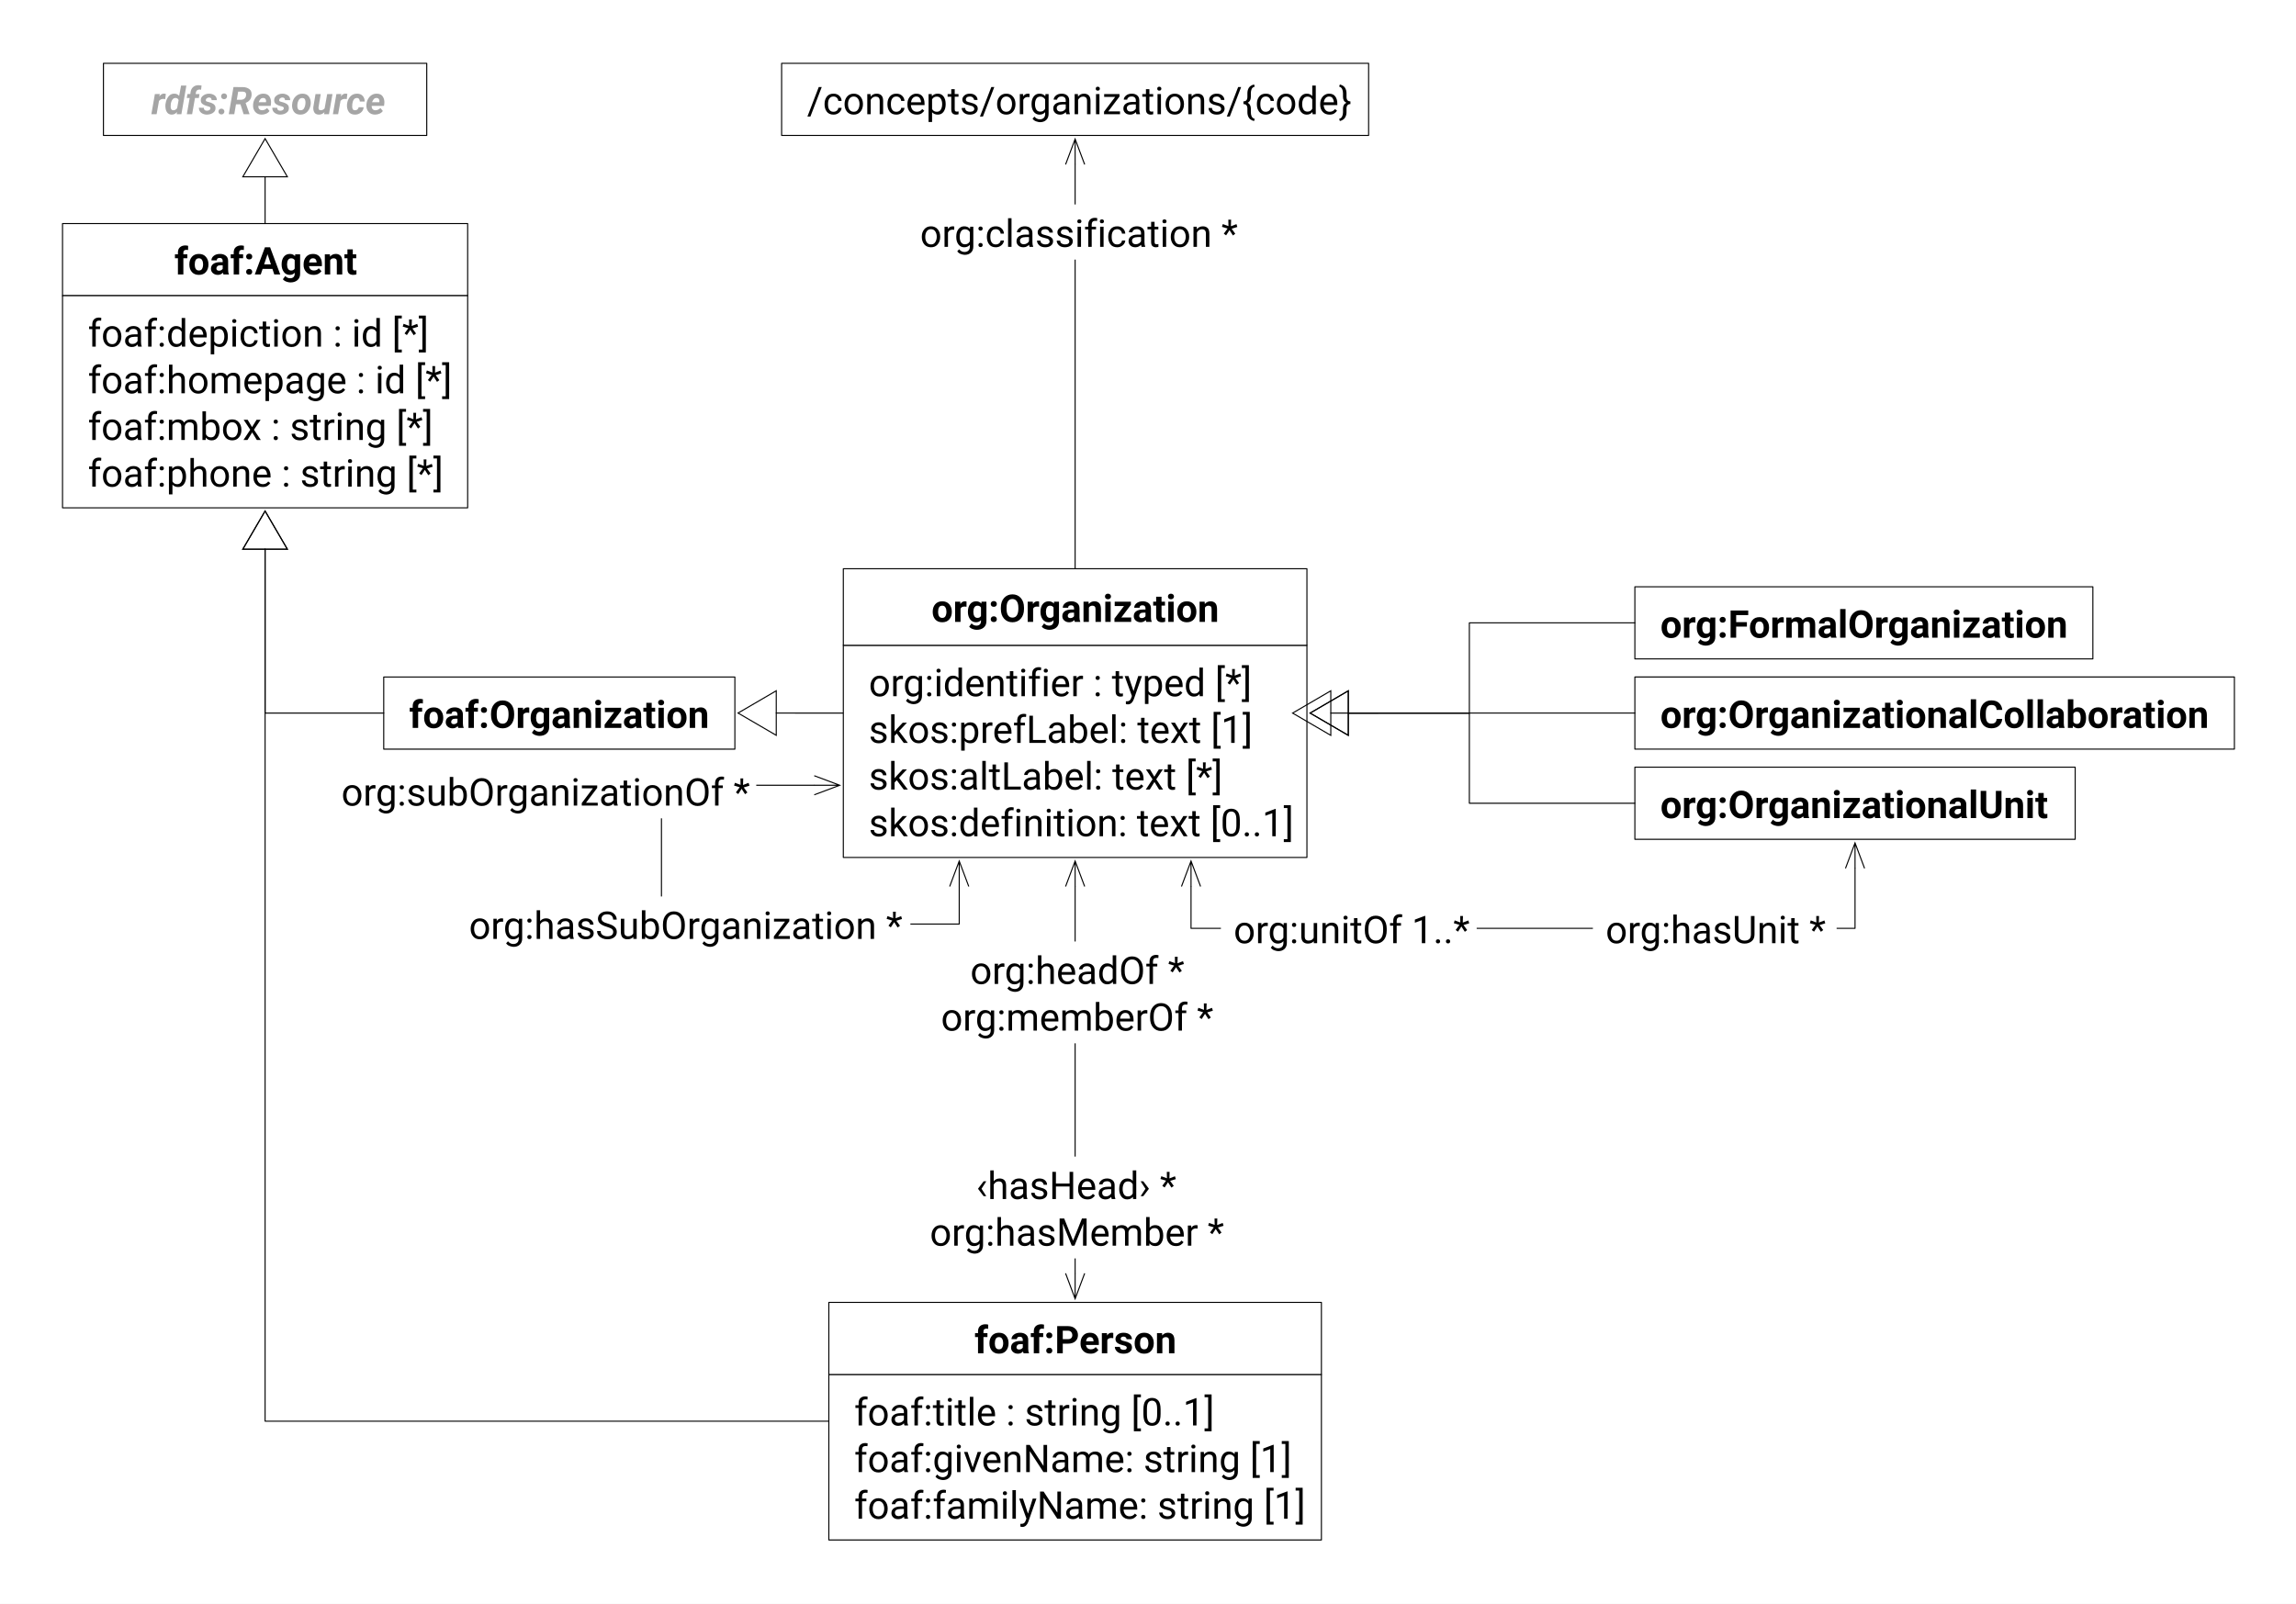
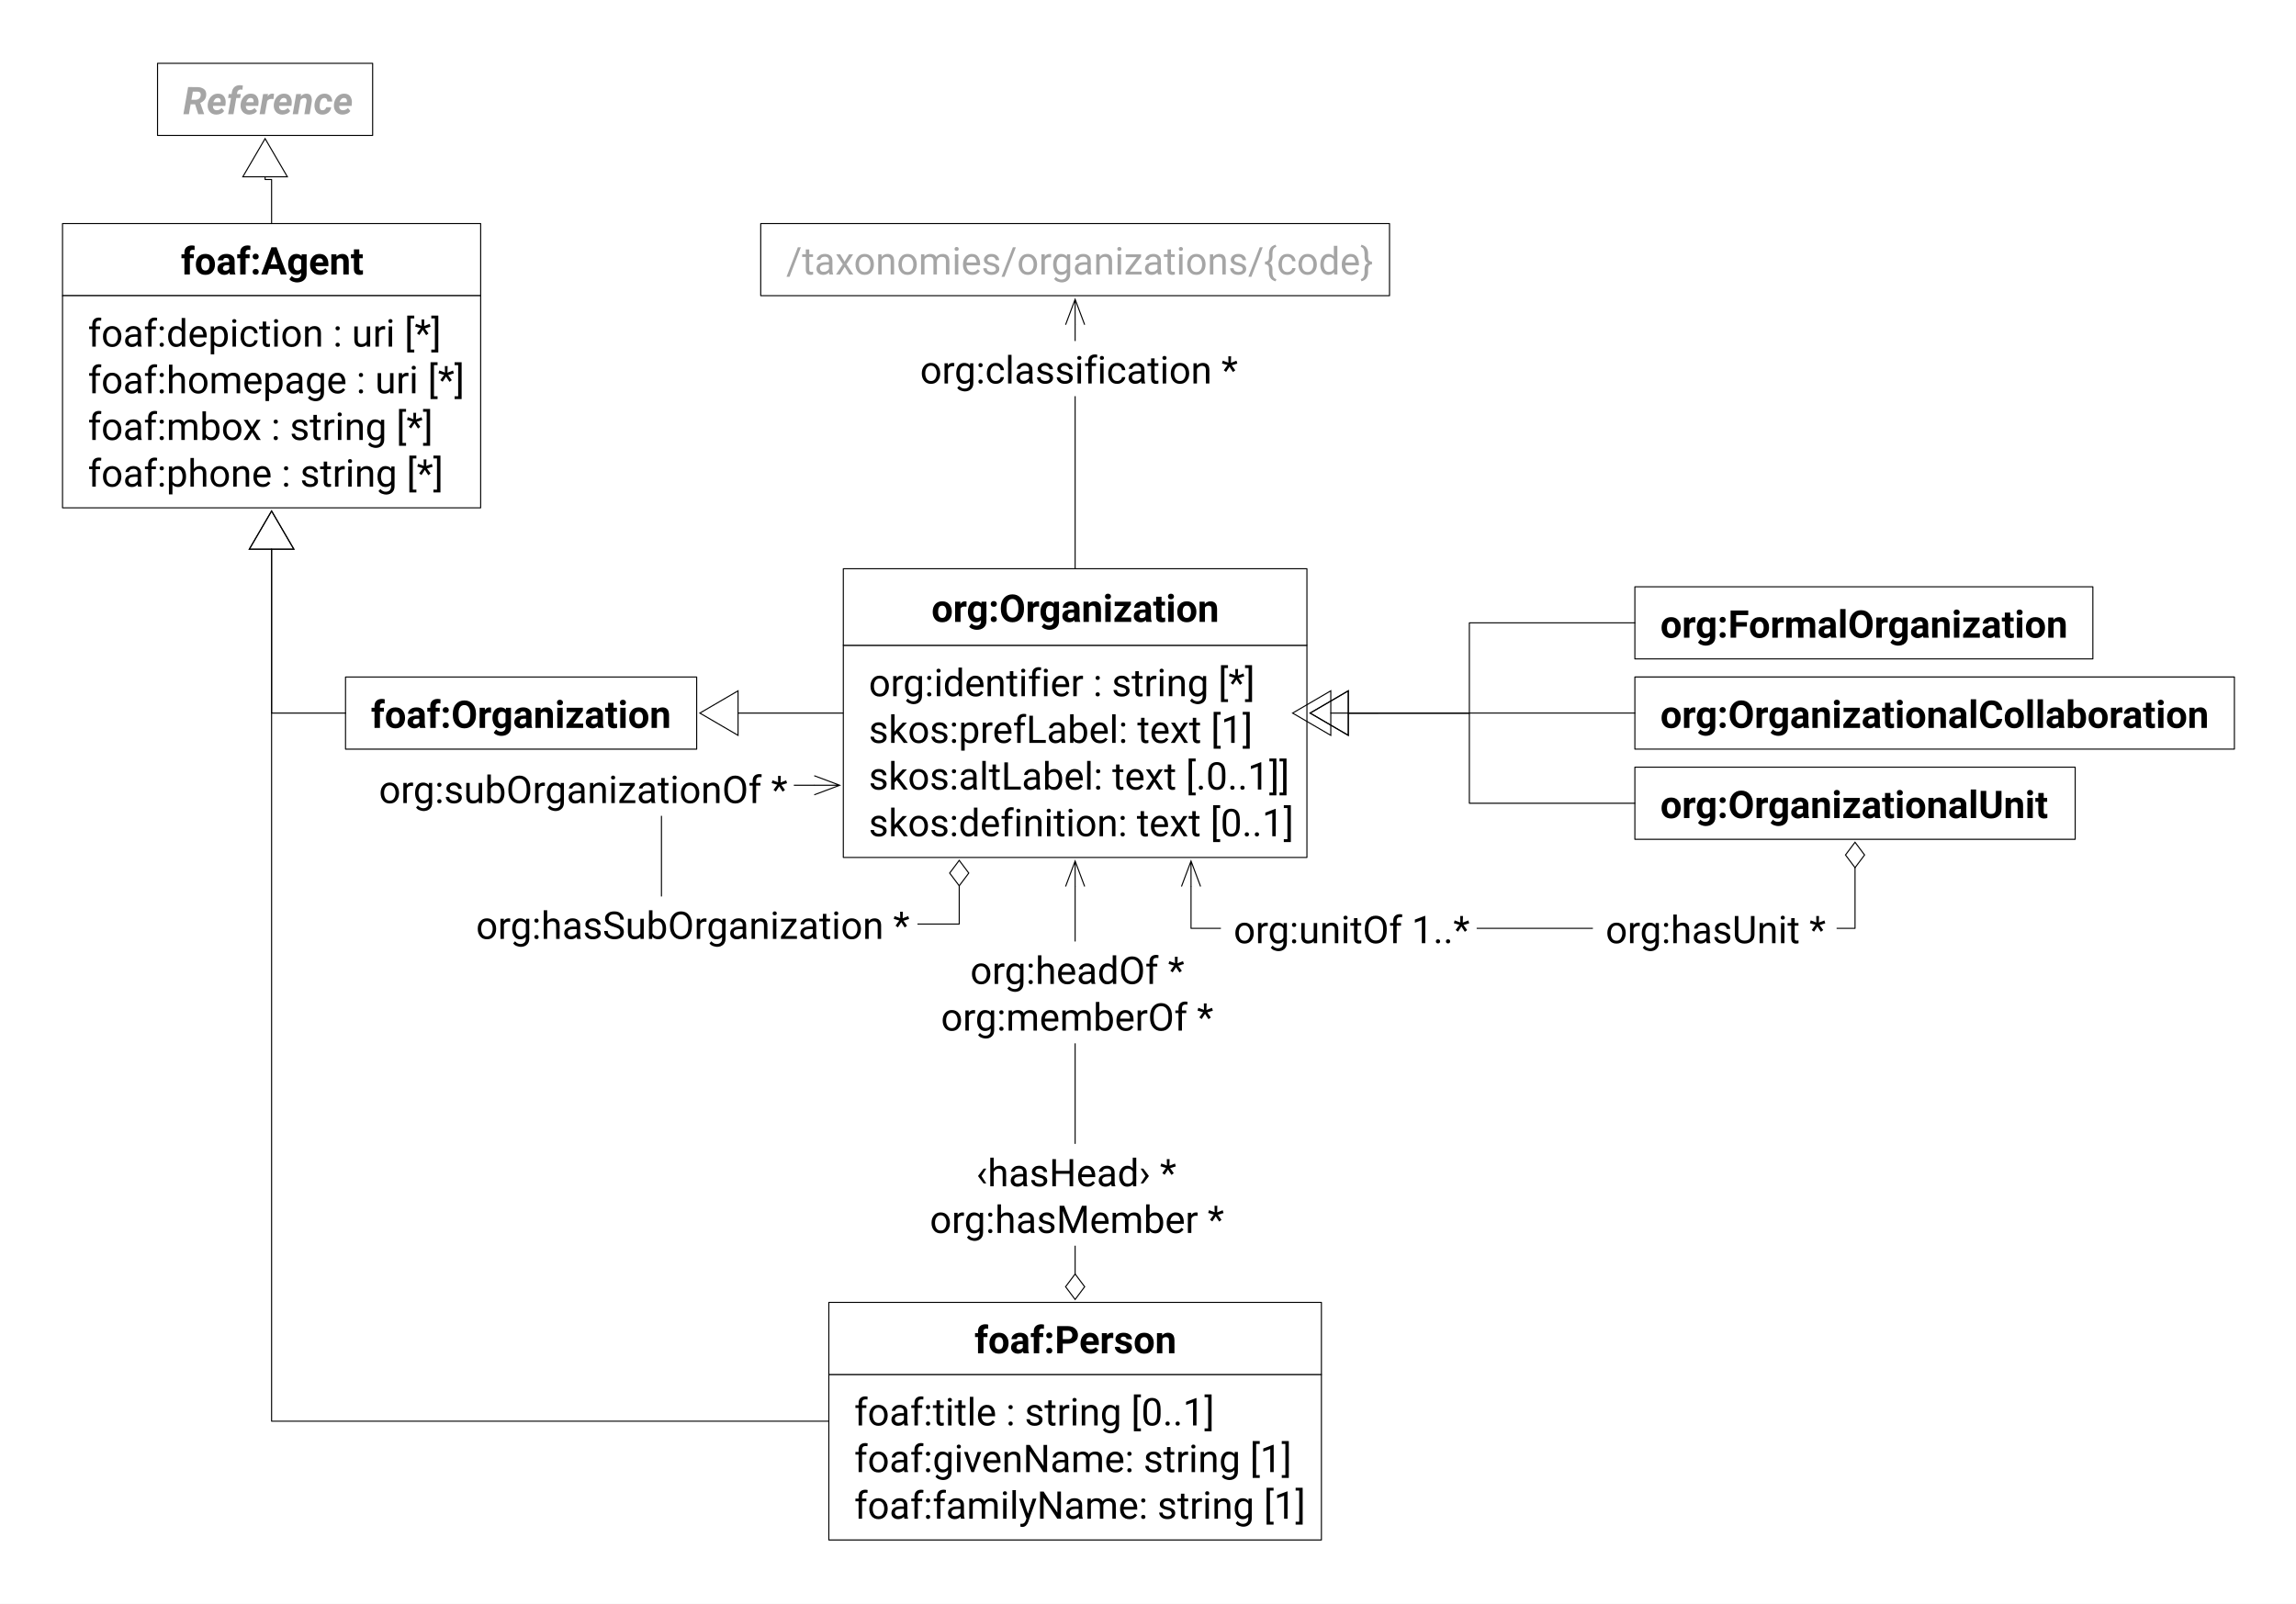
<svg xmlns="http://www.w3.org/2000/svg" xmlns:xlink="http://www.w3.org/1999/xlink" version="1.1" viewBox="1171 -32 541 378" width="541" height="378">
  <defs>
    <marker orient="auto" overflow="visible" markerUnits="strokeWidth" id="StickArrow_Marker" stroke-linejoin="miter" stroke-miterlimit="10" viewBox="-1 -10 26 20" markerWidth="26" markerHeight="20" color="black">
      <g>
        <path d="M 24 0 L 0 0 M 0 -9 L 24 0 L 0 9" fill="none" stroke="currentColor" stroke-width="1" />
      </g>
    </marker>
-     <marker orient="auto" overflow="visible" markerUnits="strokeWidth" id="StickArrow_Marker_2" stroke-linejoin="miter" stroke-miterlimit="10" viewBox="-25 -10 26 20" markerWidth="26" markerHeight="20" color="black">
+     <marker orient="auto" overflow="visible" markerUnits="strokeWidth" id="Diamond_Marker" stroke-linejoin="miter" stroke-miterlimit="10" viewBox="-25 -10 26 20" markerWidth="26" markerHeight="20" color="black">
      <g>
-         <path d="M -24 0 L 0 0 M 0 9 L -24 0 L 0 -9" fill="none" stroke="currentColor" stroke-width="1" />
+         <path d="M -24 0 L -12 9 L 0 0 L -12 -9 Z" fill="none" stroke="currentColor" stroke-width="1" />
      </g>
    </marker>
    <marker orient="auto" overflow="visible" markerUnits="strokeWidth" id="UMLInheritance_Marker" stroke-linejoin="miter" stroke-miterlimit="10" viewBox="-1 -22 38 44" markerWidth="38" markerHeight="44" color="black">
      <g>
        <path d="M 36 0 L 0 -21 L 0 21 Z" fill="none" stroke="currentColor" stroke-width="1" />
      </g>
    </marker>
  </defs>
-   <g id="agents" stroke-dasharray="none" fill="none" stroke="none" fill-opacity="1" stroke-opacity="1">
+   <g id="agents" stroke-dasharray="none" fill="none" fill-opacity="1" stroke="none" stroke-opacity="1">
    <rect fill="white" x="1171" y="-32" width="541" height="378" />
    <g id="agents_Layer_1">
      <g id="Group_67">
        <g id="Graphic_68">
          <a xlink:href="https://www.w3.org/TR/vocab-org/#class-organizationalunit">
            <rect x="1556.22" y="148.819" width="103.749" height="17" fill="white" />
            <rect x="1556.22" y="148.819" width="103.749" height="17" stroke="black" stroke-linecap="round" stroke-linejoin="round" stroke-width=".25" />
            <text transform="translate(1562.22 151.8189)" fill="black">
-               <tspan font-family="Roboto" font-weight="bold" font-size="9" fill="black" x="0" y="9">
-                 org:OrganizationalUnit
-               </tspan>
+               <tspan font-family="Roboto" font-weight="bold" font-size="9" fill="black" x="0" y="9" xml:space="preserve">org:OrganizationalUnit</tspan>
            </text>
          </a>
        </g>
      </g>
      <g id="Group_61">
        <g id="Graphic_62">
          <a xlink:href="https://www.w3.org/TR/vocab-org/#class-formalorganization">
            <rect x="1556.22" y="106.299" width="107.915" height="17" fill="white" />
            <rect x="1556.22" y="106.299" width="107.915" height="17" stroke="black" stroke-linecap="round" stroke-linejoin="round" stroke-width=".25" />
            <text transform="translate(1562.22 109.2992)" fill="black">
-               <tspan font-family="Roboto" font-weight="bold" font-size="9" fill="black" x="0" y="9">
-                 org:FormalOrganization
-               </tspan>
+               <tspan font-family="Roboto" font-weight="bold" font-size="9" fill="black" x="0" y="9" xml:space="preserve">org:FormalOrganization</tspan>
            </text>
          </a>
        </g>
      </g>
      <g id="Line_60">
-         <path d="M 1608.095 172.669 L 1608.095 186.805 L 1451.638 186.805 L 1451.638 176.941" marker-end="url(#StickArrow_Marker)" marker-start="url(#StickArrow_Marker_2)" stroke="black" stroke-linecap="round" stroke-linejoin="round" stroke-width=".25" />
+         <path d="M 1608.095 172.506 L 1608.095 186.805 L 1451.638 186.805 L 1451.638 176.941" marker-end="url(#StickArrow_Marker)" marker-start="url(#Diamond_Marker)" stroke="black" stroke-linecap="round" stroke-linejoin="round" stroke-width=".25" />
      </g>
      <g id="Graphic_59">
        <rect x="1458.678" y="180.305" width="60.268" height="13" fill="white" />
        <text transform="translate(1461.678 181.3047)" fill="black">
-           <tspan font-family="Roboto" font-size="9" fill="black" x="0" y="9">org:unitOf 1..*</tspan>
+           <tspan font-family="Roboto" font-size="9" fill="black" x="0" y="9" xml:space="preserve">org:unitOf 1..*</tspan>
        </text>
      </g>
      <g id="Graphic_58">
        <rect x="1546.328" y="180.305" width="57.429" height="13" fill="white" />
        <text transform="translate(1549.328 181.3047)" fill="black">
-           <tspan font-family="Roboto" font-size="9" fill="black" x="0" y="9">org:hasUnit *</tspan>
+           <tspan font-family="Roboto" font-size="9" fill="black" x="0" y="9" xml:space="preserve">org:hasUnit *</tspan>
        </text>
      </g>
      <g id="Group_55">
        <g id="Graphic_57">
          <rect x="1366.297" y="291.961" width="116.062" height="39" fill="white" />
          <rect x="1366.297" y="291.961" width="116.062" height="39" stroke="black" stroke-linecap="round" stroke-linejoin="round" stroke-width=".25" />
          <text transform="translate(1372.297 294.9606)" fill="black">
-             <tspan font-family="Roboto" font-size="9" fill="black" x="0" y="9">foaf:title : string [0..1]</tspan>
-             <tspan font-family="Roboto" font-size="9" fill="black" x="0" y="20">foaf:givenName: string [1]</tspan>
-             <tspan font-family="Roboto" font-size="9" fill="black" x="0" y="31">foaf:familyName: string [1]</tspan>
+             <tspan font-family="Roboto" font-size="9" fill="black" x="0" y="9" xml:space="preserve">foaf:title : string [0..1]</tspan>
+             <tspan font-family="Roboto" font-size="9" fill="black" x="0" y="20" xml:space="preserve">foaf:givenName: string [1]</tspan>
+             <tspan font-family="Roboto" font-size="9" fill="black" x="0" y="31" xml:space="preserve">foaf:familyName: string [1]</tspan>
          </text>
        </g>
        <g id="Graphic_56">
          <a xlink:href="http://xmlns.com/foaf/spec/#term_Person">
            <rect x="1366.297" y="274.961" width="116.062" height="17" fill="white" />
            <rect x="1366.297" y="274.961" width="116.062" height="17" stroke="black" stroke-linecap="round" stroke-linejoin="round" stroke-width=".25" />
            <text transform="translate(1400.62 277.9606)" fill="black">
-               <tspan font-family="Roboto" font-weight="bold" font-size="9" fill="black" x="0" y="9">foaf:Person</tspan>
-             </text>
-           </a>
-         </g>
-       </g>
-       <g id="Line_53">
-         <line x1="1424.328" y1="102.047" x2="1424.328" y2="6.771" marker-end="url(#StickArrow_Marker)" stroke="black" stroke-linecap="round" stroke-linejoin="round" stroke-width=".25" />
-       </g>
-       <g id="Graphic_52">
-         <rect x="1384.799" y="16.187" width="79.059" height="13" fill="white" />
-         <text transform="translate(1387.799 17.18675)" fill="black">
-           <tspan font-family="Roboto" font-size="9" fill="black" x="0" y="9">org:classification *</tspan>
-         </text>
+               <tspan font-family="Roboto" font-weight="bold" font-size="9" fill="black" x="0" y="9" xml:space="preserve">foaf:Person</tspan>
+             </text>
+           </a>
+         </g>
      </g>
      <g id="Group_49">
        <g id="Graphic_51">
          <a xlink:href="http://xmlns.com/foaf/0.1/#term_Agent">
-             <rect x="1185.732" y="20.693" width="95.461" height="17" fill="white" />
-             <rect x="1185.732" y="20.693" width="95.461" height="17" stroke="black" stroke-linecap="round" stroke-linejoin="round" stroke-width=".25" />
-             <text transform="translate(1212.097 23.69291)" fill="black">
-               <tspan font-family="Roboto" font-weight="bold" font-size="9" fill="black" x="0" y="9">foaf:Agent</tspan>
+             <rect x="1185.732" y="20.693" width="98.524" height="17" fill="white" />
+             <rect x="1185.732" y="20.693" width="98.524" height="17" stroke="black" stroke-linecap="round" stroke-linejoin="round" stroke-width=".25" />
+             <text transform="translate(1213.628 23.69291)" fill="black">
+               <tspan font-family="Roboto" font-weight="bold" font-size="9" fill="black" x="0" y="9" xml:space="preserve">foaf:Agent</tspan>
            </text>
          </a>
        </g>
        <g id="Graphic_50">
-           <rect x="1185.732" y="37.693" width="95.461" height="50" fill="white" />
-           <rect x="1185.732" y="37.693" width="95.461" height="50" stroke="black" stroke-linecap="round" stroke-linejoin="round" stroke-width=".25" />
+           <rect x="1185.732" y="37.693" width="98.524" height="50" fill="white" />
+           <rect x="1185.732" y="37.693" width="98.524" height="50" stroke="black" stroke-linecap="round" stroke-linejoin="round" stroke-width=".25" />
          <text transform="translate(1191.732 40.69291)" fill="black">
-             <tspan font-family="Roboto" font-size="9" fill="black" x="0" y="9">foaf:depiction : id [*]</tspan>
-             <tspan font-family="Roboto" font-size="9" fill="black" x="0" y="20">foaf:homepage : id [*]</tspan>
-             <tspan font-family="Roboto" font-size="9" fill="black" x="0" y="31">foaf:mbox : string [*]</tspan>
-             <tspan font-family="Roboto" font-size="9" fill="black" x="0" y="42">foaf:phone : string [*]</tspan>
+             <tspan font-family="Roboto" font-size="9" fill="black" x="0" y="9" xml:space="preserve">foaf:depiction : uri [*]</tspan>
+             <tspan font-family="Roboto" font-size="9" fill="black" x="0" y="20" xml:space="preserve">foaf:homepage : uri [*]</tspan>
+             <tspan font-family="Roboto" font-size="9" fill="black" x="0" y="31" xml:space="preserve">foaf:mbox : string [*]</tspan>
+             <tspan font-family="Roboto" font-size="9" fill="black" x="0" y="42" xml:space="preserve">foaf:phone : string [*]</tspan>
          </text>
        </g>
      </g>
      <g id="Line_48">
-         <path d="M 1369.709 136.069 L 1358.709 136.069 L 1355.156 136.059 L 1353.906 136.059" marker-end="url(#UMLInheritance_Marker)" stroke="black" stroke-linecap="round" stroke-linejoin="round" stroke-width=".25" />
+         <line x1="1369.709" y1="136.069" x2="1344.906" y2="136.069" marker-end="url(#UMLInheritance_Marker)" stroke="black" stroke-linecap="round" stroke-linejoin="round" stroke-width=".25" />
      </g>
      <g id="Group_45">
        <g id="Graphic_47">
          <rect x="1369.709" y="120.091" width="109.238" height="50" fill="white" />
          <rect x="1369.709" y="120.091" width="109.238" height="50" stroke="black" stroke-linecap="round" stroke-linejoin="round" stroke-width=".25" />
          <text transform="translate(1375.709 123.091)" fill="black">
-             <tspan font-family="Roboto" font-size="9" fill="black" x="0" y="9">org:identifier : typed [*]</tspan>
-             <tspan font-family="Roboto" font-size="9" fill="black" x="0" y="20">skos:prefLabel: text [1]</tspan>
-             <tspan font-family="Roboto" font-size="9" fill="black" x="0" y="31">skos:altLabel: text [*]</tspan>
-             <tspan font-family="Roboto" font-size="9" fill="black" x="0" y="42">skos:definition: text [0..1]</tspan>
+             <tspan font-family="Roboto" font-size="9" fill="black" x="0" y="9" xml:space="preserve">org:identifier : string [*]</tspan>
+             <tspan font-family="Roboto" font-size="9" fill="black" x="0" y="20" xml:space="preserve">skos:prefLabel: text [1]</tspan>
+             <tspan font-family="Roboto" font-size="9" fill="black" x="0" y="31" xml:space="preserve">skos:altLabel: text [.0..1]]</tspan>
+             <tspan font-family="Roboto" font-size="9" fill="black" x="0" y="42" xml:space="preserve">skos:definition: text [0..1]</tspan>
          </text>
        </g>
        <g id="Graphic_46">
          <a xlink:href="https://www.w3.org/TR/vocab-org/#org:Organization">
            <rect x="1369.709" y="102.047" width="109.238" height="18.044" fill="white" />
            <rect x="1369.709" y="102.047" width="109.238" height="18.044" stroke="black" stroke-linecap="round" stroke-linejoin="round" stroke-width=".25" />
            <text transform="translate(1390.477 105.5691)" fill="black">
-               <tspan font-family="Roboto" font-weight="bold" font-size="9" fill="black" x="0" y="9">org:Organization
-               </tspan>
+               <tspan font-family="Roboto" font-weight="bold" font-size="9" fill="black" x="0" y="9" xml:space="preserve">org:Organization</tspan>
            </text>
          </a>
        </g>
      </g>
      <g id="Line_44">
        <path d="M 1556.22 114.799 L 1517.22 114.799 L 1517.22 136.069 L 1494.697 136.069 L 1484.572 136.069" marker-end="url(#UMLInheritance_Marker)" stroke="black" stroke-linecap="round" stroke-linejoin="round" stroke-width=".25" />
      </g>
      <g id="Line_43">
        <path d="M 1556.22 157.319 L 1517.22 157.319 L 1517.22 136.069 L 1488.697 136.069" marker-end="url(#UMLInheritance_Marker)" stroke="black" stroke-linecap="round" stroke-linejoin="round" stroke-width=".25" />
      </g>
      <g id="Line_42">
-         <line x1="1424.328" y1="268.111" x2="1424.328" y2="176.941" marker-end="url(#StickArrow_Marker)" marker-start="url(#StickArrow_Marker_2)" stroke="black" stroke-linecap="round" stroke-linejoin="round" stroke-width=".25" />
+         <line x1="1424.328" y1="268.273" x2="1424.328" y2="176.941" marker-end="url(#StickArrow_Marker)" marker-start="url(#Diamond_Marker)" stroke="black" stroke-linecap="round" stroke-linejoin="round" stroke-width=".25" />
      </g>
      <g id="Graphic_41">
        <rect x="1389.714" y="189.904" width="69.229" height="24" fill="white" />
        <text transform="translate(1392.714 190.9035)" fill="black">
-           <tspan font-family="Roboto" font-size="9" fill="black" x="6.902" y="9">org:headOf *</tspan>
-           <tspan font-family="Roboto" font-size="9" fill="black" x="0" y="20">org:memberOf *</tspan>
+           <tspan font-family="Roboto" font-size="9" fill="black" x="6.902" y="9" xml:space="preserve">org:headOf *</tspan>
+           <tspan font-family="Roboto" font-size="9" fill="black" x="0" y="20" xml:space="preserve">org:memberOf *</tspan>
        </text>
      </g>
      <g id="Graphic_40">
-         <rect x="1387.093" y="240.599" width="74.471" height="24" fill="white" />
-         <text transform="translate(1390.093 241.5994)" fill="black">
-           <tspan font-family="Roboto" font-size="9" fill="black" x="10.916" y="9">‹hasHead› *</tspan>
-           <tspan font-family="Roboto" font-size="9" fill="black" x="0" y="20">org:hasMember *</tspan>
+         <rect x="1387.093" y="237.602" width="74.471" height="24" fill="white" />
+         <text transform="translate(1390.093 238.6025)" fill="black">
+           <tspan font-family="Roboto" font-size="9" fill="black" x="10.916" y="9" xml:space="preserve">‹hasHead› *</tspan>
+           <tspan font-family="Roboto" font-size="9" fill="black" x="0" y="20" xml:space="preserve">org:hasMember *</tspan>
        </text>
      </g>
      <g id="Line_39">
-         <path d="M 1366.297 302.961 L 1233.463 302.961 L 1233.463 97.443" marker-end="url(#UMLInheritance_Marker)" stroke="black" stroke-linecap="round" stroke-linejoin="round" stroke-width=".25" />
+         <path d="M 1366.297 302.961 L 1234.994 302.961 L 1234.994 97.443" marker-end="url(#UMLInheritance_Marker)" stroke="black" stroke-linecap="round" stroke-linejoin="round" stroke-width=".25" />
      </g>
      <g id="Group_71">
        <g id="Graphic_72">
          <a xlink:href="resources.svg">
-             <rect x="1195.373" y="-17.079" width="76.179" height="17" fill="white" />
-             <rect x="1195.373" y="-17.079" width="76.179" height="17" stroke="black" stroke-linecap="round" stroke-linejoin="round" stroke-width=".25" />
-             <text transform="translate(1201.373 -14.07874)" fill="#a5a5a5">
-               <tspan font-family="Roboto" font-style="italic" font-weight="bold" font-size="9" fill="#a5a5a5" x="5.276" y="9">rdfs:Resource
-               </tspan>
+             <rect x="1208.12" y="-17.079" width="50.685" height="17" fill="white" />
+             <rect x="1208.12" y="-17.079" width="50.685" height="17" stroke="black" stroke-linecap="round" stroke-linejoin="round" stroke-width=".25" />
+             <text transform="translate(1214.12 -14.07874)" fill="#a5a5a5">
+               <tspan font-family="Roboto" font-style="italic" font-weight="bold" font-size="9" fill="#a5a5a5" x="0" y="9" xml:space="preserve">Reference</tspan>
            </text>
          </a>
        </g>
      </g>
      <g id="Line_69">
-         <path d="M 1233.463 20.693 L 1233.463 10.307 L 1233.463 9.671" marker-end="url(#UMLInheritance_Marker)" stroke="black" stroke-linecap="round" stroke-linejoin="round" stroke-width=".25" />
+         <path d="M 1234.994 20.693 L 1234.994 10.307 L 1233.463 10.307 L 1233.463 9.671" marker-end="url(#UMLInheritance_Marker)" stroke="black" stroke-linecap="round" stroke-linejoin="round" stroke-width=".25" />
      </g>
      <g id="Group_79">
        <g id="Graphic_80">
          <a xlink:href="https://www.w3.org/TR/vocab-org/#org:OrganizationalCollaboration">
            <rect x="1556.22" y="127.559" width="141.265" height="17" fill="white" />
            <rect x="1556.22" y="127.559" width="141.265" height="17" stroke="black" stroke-linecap="round" stroke-linejoin="round" stroke-width=".25" />
            <text transform="translate(1562.22 130.5591)" fill="black">
-               <tspan font-family="Roboto" font-weight="bold" font-size="9" fill="black" x="0" y="9">
-                 org:OrganizationalCollaboration
-               </tspan>
+               <tspan font-family="Roboto" font-weight="bold" font-size="9" fill="black" x="0" y="9" xml:space="preserve">org:OrganizationalCollaboration</tspan>
            </text>
          </a>
        </g>
      </g>
      <g id="Line_81">
-         <path d="M 1397.019 176.941 L 1397.019 185.79 L 1326.857 185.79 L 1326.857 153.08 L 1362.859 153.08" marker-end="url(#StickArrow_Marker)" marker-start="url(#StickArrow_Marker_2)" stroke="black" stroke-linecap="round" stroke-linejoin="round" stroke-width=".25" />
+         <path d="M 1397.019 176.778 L 1397.019 185.79 L 1326.857 185.79 L 1326.857 153.08 L 1362.859 153.08" marker-end="url(#StickArrow_Marker)" marker-start="url(#Diamond_Marker)" stroke="black" stroke-linecap="round" stroke-linejoin="round" stroke-width=".25" />
      </g>
      <g id="Graphic_82">
-         <rect x="1248.427" y="147.875" width="100.768" height="13" fill="white" />
-         <text transform="translate(1251.427 148.8745)" fill="black">
-           <tspan font-family="Roboto" font-size="9" fill="black" x="0" y="9">org:subOrganizationOf *</tspan>
+         <rect x="1257.283" y="147.284" width="100.768" height="13" fill="white" />
+         <text transform="translate(1260.283 148.2843)" fill="black">
+           <tspan font-family="Roboto" font-size="9" fill="black" x="0" y="9" xml:space="preserve">org:subOrganizationOf *</tspan>
        </text>
      </g>
      <g id="Graphic_83">
-         <rect x="1278.5" y="179.29" width="107.013" height="13" fill="white" />
-         <text transform="translate(1281.5 180.2901)" fill="black">
-           <tspan font-family="Roboto" font-size="9" fill="black" x="0" y="9">org:hasSubOrganization *</tspan>
+         <rect x="1280.168" y="179.29" width="107.013" height="13" fill="white" />
+         <text transform="translate(1283.168 180.2901)" fill="black">
+           <tspan font-family="Roboto" font-size="9" fill="black" x="0" y="9" xml:space="preserve">org:hasSubOrganization *</tspan>
        </text>
      </g>
      <g id="Line_86">
        <path d="M 1556.22 136.059 L 1545.22 136.059 L 1489.947 136.069 L 1488.697 136.069" marker-end="url(#UMLInheritance_Marker)" stroke="black" stroke-linecap="round" stroke-linejoin="round" stroke-width=".25" />
-       </g>
-       <g id="Group_89">
-         <g id="Graphic_90">
-           <a xlink:href="">
-             <rect x="1355.172" y="-17.079" width="138.312" height="17" fill="white" />
-             <rect x="1355.172" y="-17.079" width="138.312" height="17" stroke="black" stroke-linecap="round" stroke-linejoin="round" stroke-width=".25" />
-             <text transform="translate(1361.172 -14.07874)" fill="black">
-               <tspan font-family="Roboto" font-size="9" fill="black" x="0" y="9">/concepts/organizations/{code}</tspan>
-             </text>
-           </a>
-         </g>
      </g>
      <g id="Group_91">
        <g id="Graphic_92">
          <a xlink:href="http://xmlns.com/foaf/spec/#term_Organization">
-             <rect x="1261.417" y="127.569" width="82.739" height="17" fill="white" />
-             <rect x="1261.417" y="127.569" width="82.739" height="17" stroke="black" stroke-linecap="round" stroke-linejoin="round" stroke-width=".25" />
-             <text transform="translate(1267.417 130.5691)" fill="black">
-               <tspan font-family="Roboto" font-weight="bold" font-size="9" fill="black" x="0" y="9">foaf:Organization
-               </tspan>
+             <rect x="1252.417" y="127.569" width="82.739" height="17" fill="white" />
+             <rect x="1252.417" y="127.569" width="82.739" height="17" stroke="black" stroke-linecap="round" stroke-linejoin="round" stroke-width=".25" />
+             <text transform="translate(1258.417 130.5691)" fill="black">
+               <tspan font-family="Roboto" font-weight="bold" font-size="9" fill="black" x="0" y="9" xml:space="preserve">foaf:Organization</tspan>
            </text>
          </a>
        </g>
      </g>
      <g id="Line_94">
-         <path d="M 1261.417 136.069 L 1233.463 136.069 L 1233.463 97.443" marker-end="url(#UMLInheritance_Marker)" stroke="black" stroke-linecap="round" stroke-linejoin="round" stroke-width=".25" />
+         <path d="M 1252.417 136.069 L 1234.994 136.069 L 1234.994 97.443" marker-end="url(#UMLInheritance_Marker)" stroke="black" stroke-linecap="round" stroke-linejoin="round" stroke-width=".25" />
+       </g>
+       <g id="Line_98">
+         <line x1="1424.328" y1="102.047" x2="1424.328" y2="44.543" marker-end="url(#StickArrow_Marker)" stroke="black" stroke-linecap="round" stroke-linejoin="round" stroke-width=".25" />
+       </g>
+       <g id="Graphic_97">
+         <rect x="1383.705" y="48.378" width="81.248" height="13" fill="white" />
+         <text transform="translate(1386.705 49.37799)" fill="black">
+           <tspan font-family="Roboto" font-size="9" fill="black" x="1.094" y="9" xml:space="preserve">org:classification * </tspan>
+         </text>
+       </g>
+       <g id="Group_95">
+         <g id="Graphic_96">
+           <a xlink:href="">
+             <rect x="1350.248" y="20.693" width="148.16" height="17" fill="white" />
+             <rect x="1350.248" y="20.693" width="148.16" height="17" stroke="black" stroke-linecap="round" stroke-linejoin="round" stroke-width=".25" />
+             <text transform="translate(1356.248 23.69291)" fill="#a5a5a5">
+               <tspan font-family="Roboto" font-size="9" fill="#a5a5a5" x="0" y="9" xml:space="preserve">/taxonomies/organizations/{code}</tspan>
+             </text>
+           </a>
+         </g>
      </g>
    </g>
  </g>
</svg>
